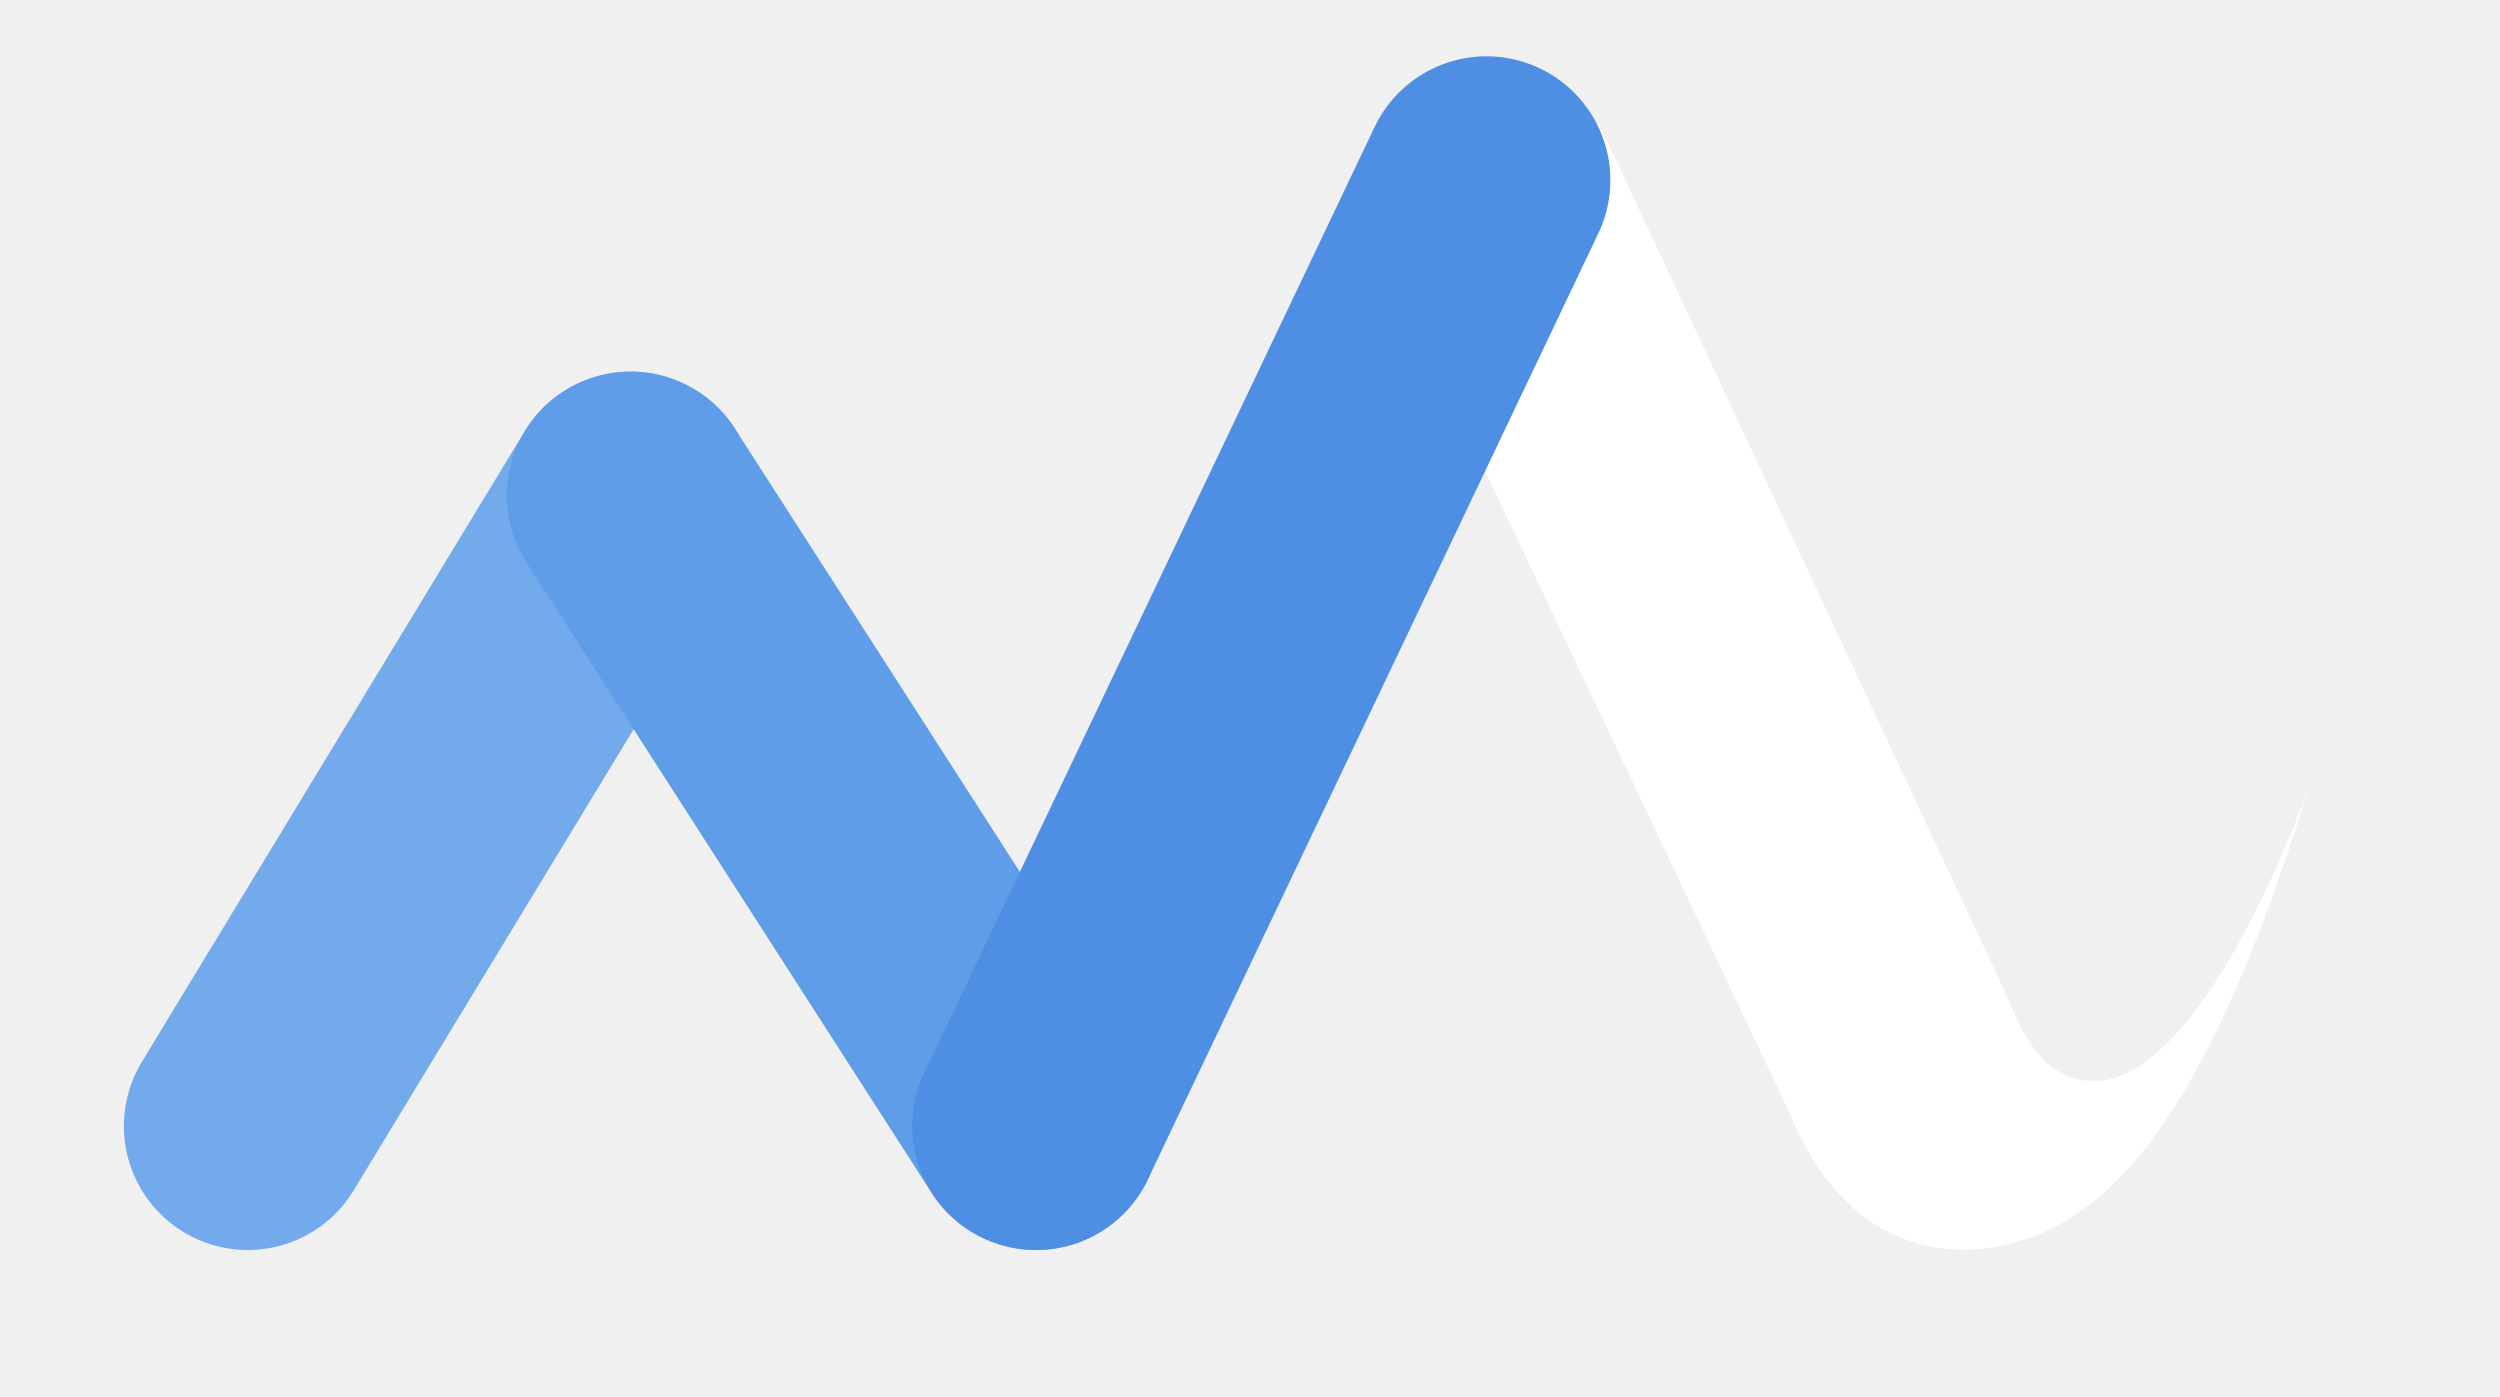
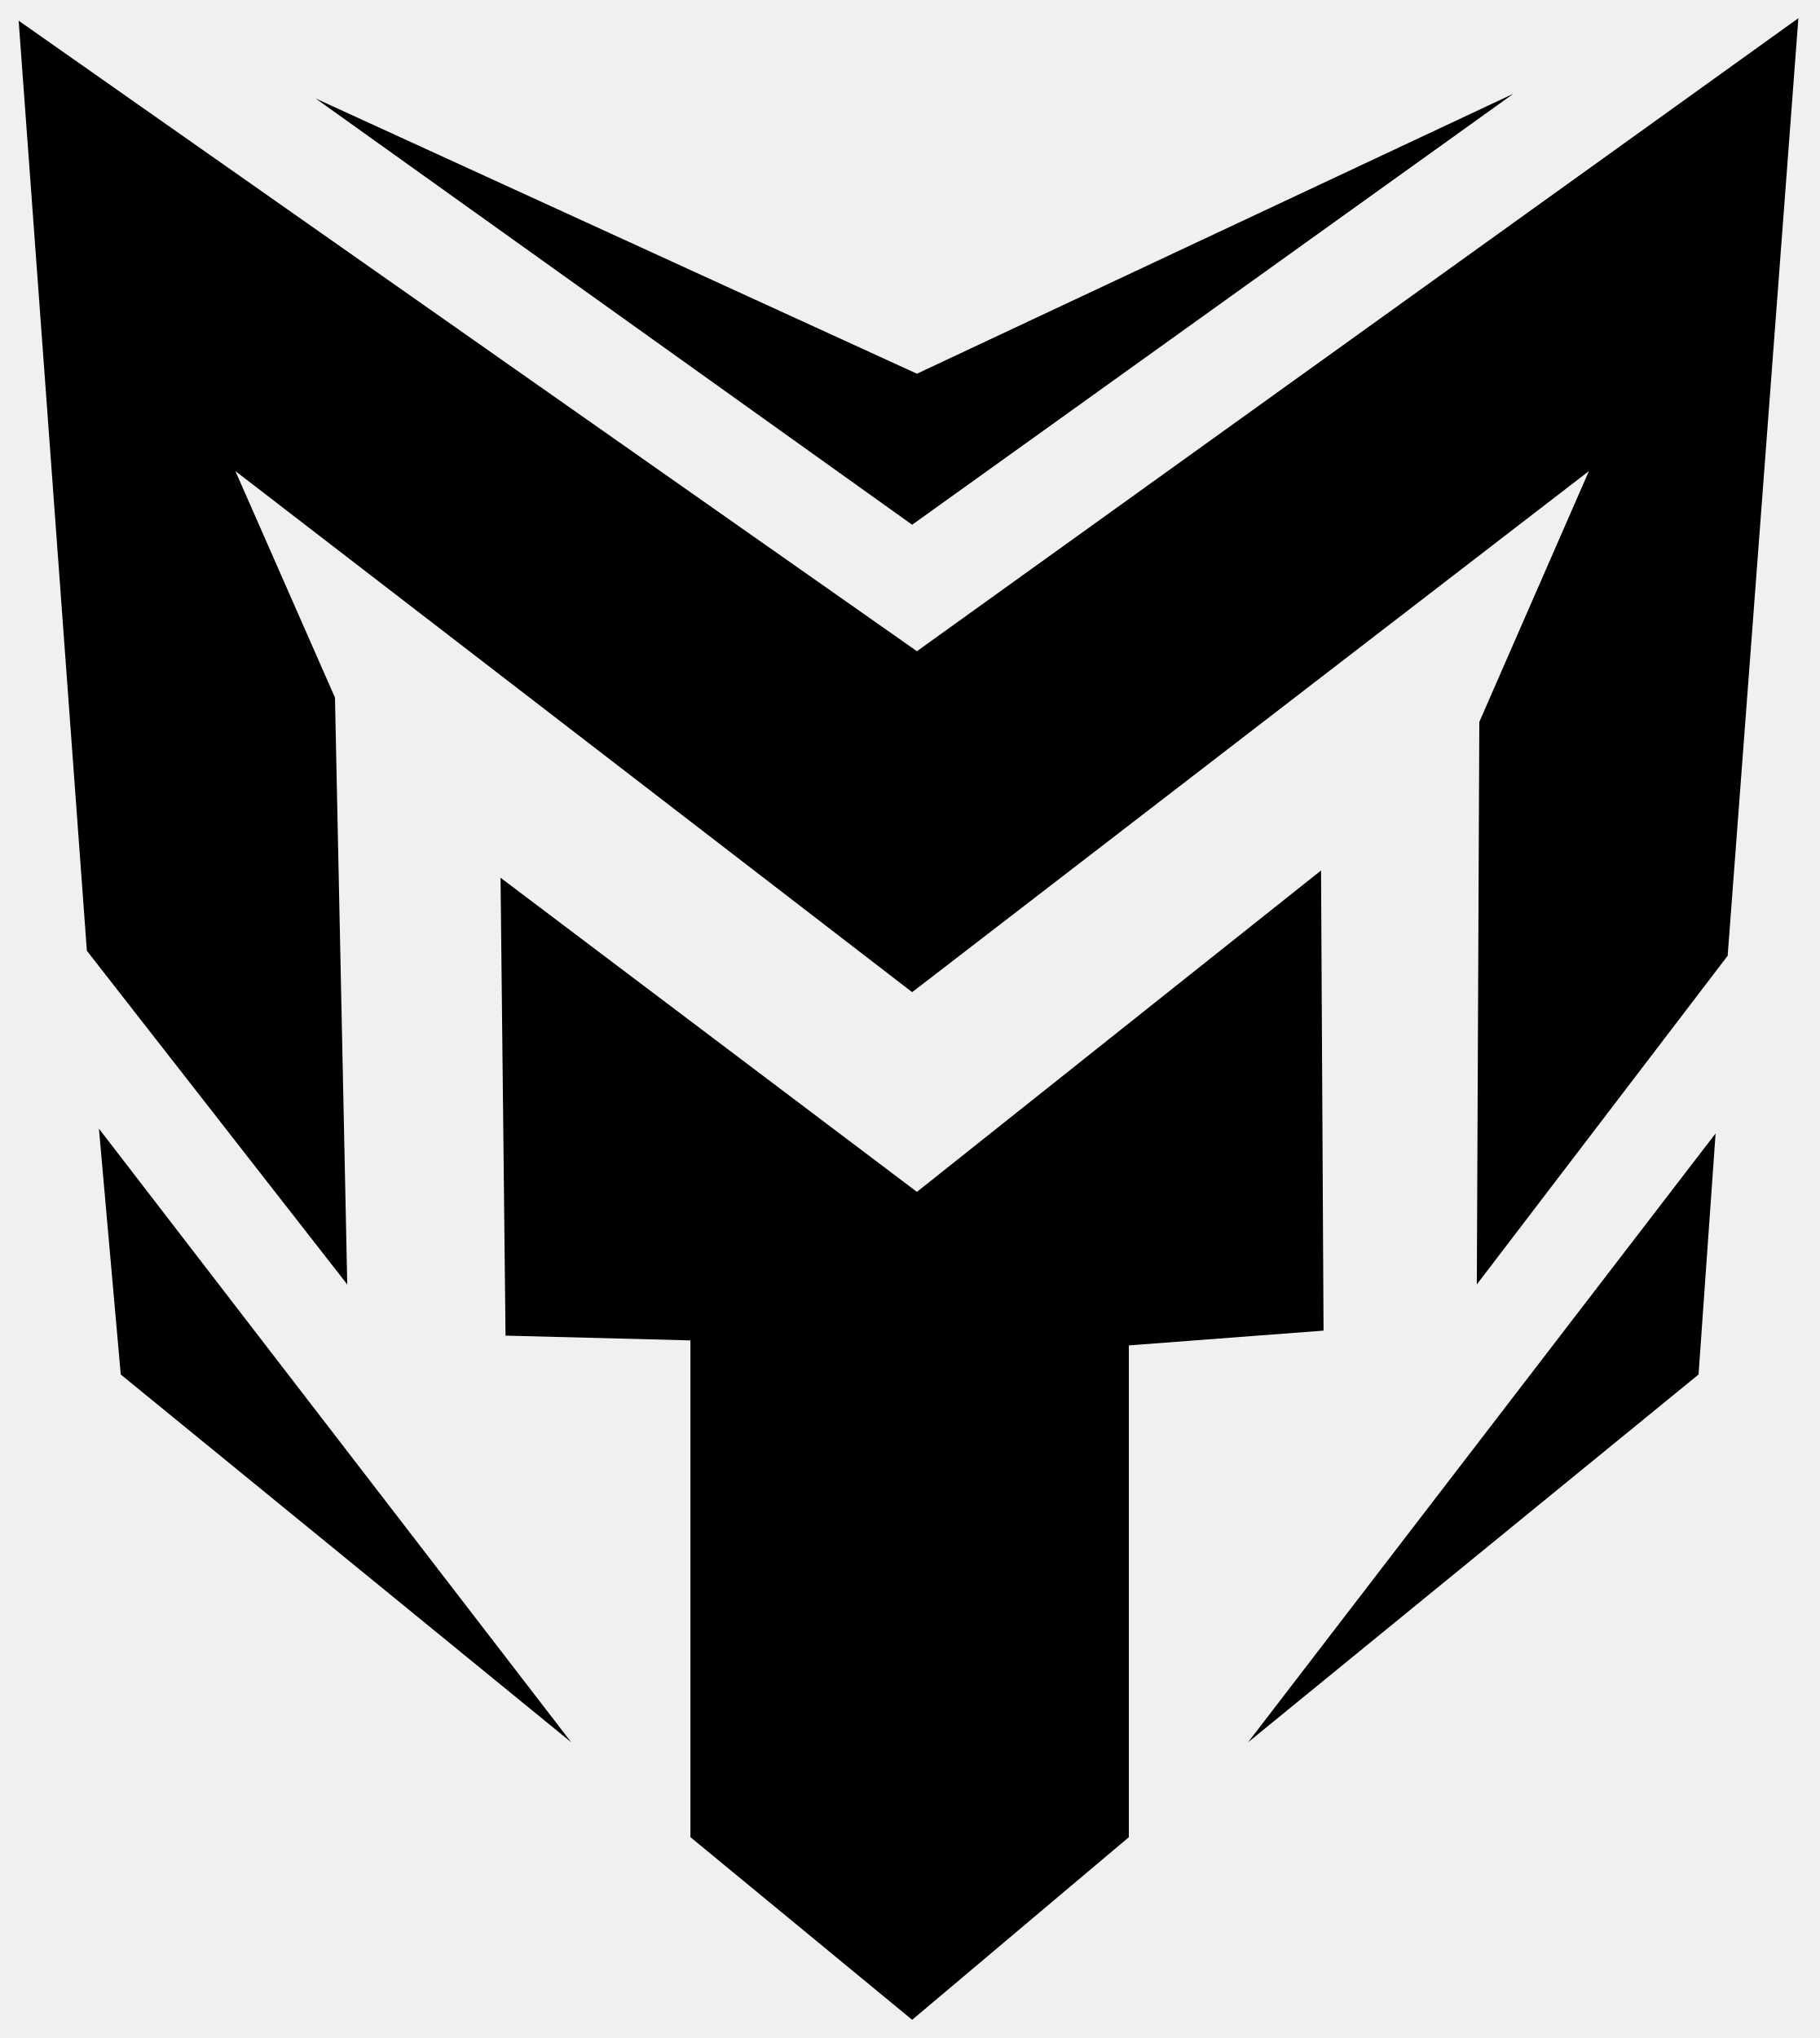
- <svg xmlns="http://www.w3.org/2000/svg" viewBox="0 0 222 124" width="222" height="124">
-   <path d="M122 21 L159 99 C163 109 171 113 180 110 C189 107 197 96 205 70 C199 86 192 96 186 96 C182 96 180 93 178 88 L142 11 Z" fill="#ffffff" />
-   <g fill="none" stroke-width="22" stroke-linecap="round">
-     <path d="M22 100 L56 44" stroke="#72aaec" />
-     <path d="M56 44 L92 100" stroke="#609de8" />
-     <path d="M92 100 L132 16" stroke="#4f8fe3" />
+ <svg xmlns="http://www.w3.org/2000/svg" width="200" height="224" viewBox="100 52 800 896">
+   <g fill="currentColor">
+     <path d="m749.4 616.7 1.1-247.3 48.2-110.3-297.6 229.1-297.6-229.1 43.8 99.6 5.4 258L138.2 470l-30-408.9 395 277.2L890.8 60l-31.1 412.2z" />
+     <path d="m501.1 940-97.5-80.3V641.3l-81.3-2.1-2.2-201.3L503.2 576l177.7-141.3L682 637l-85.6 6.5v216.2zm0-657.3L238.8 95.3l264.4 121L765.5 93.2zM351.2 818 153.1 656.3l-9.6-108.1zm297.6 0 205.6-267.7-7.5 106z" />
  </g>
</svg>
